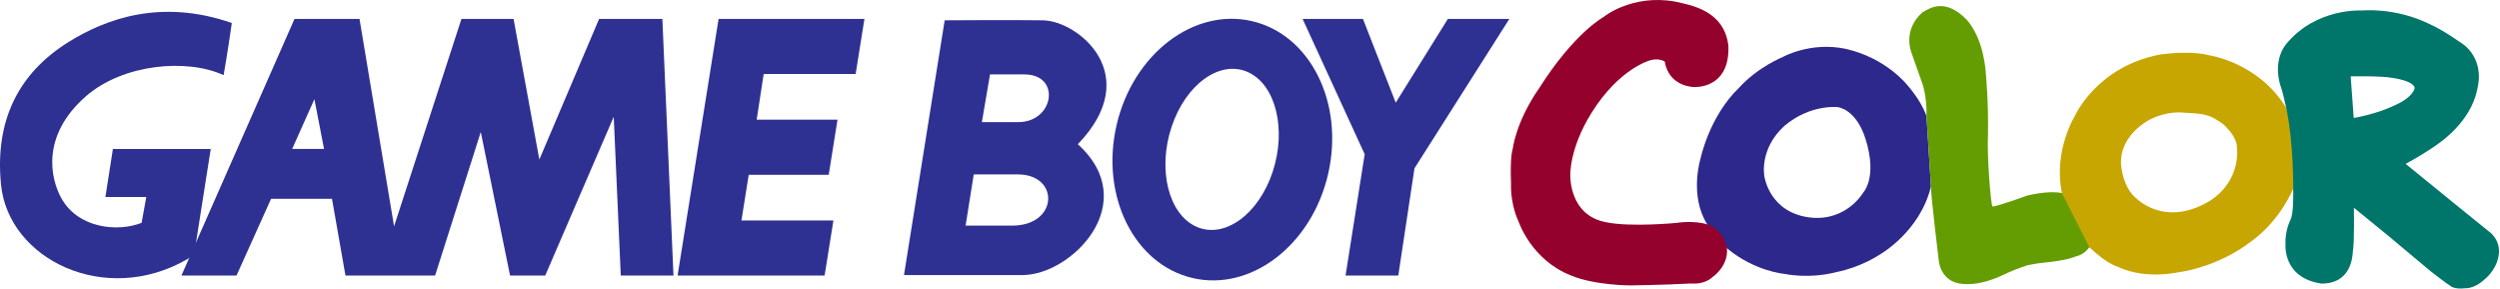
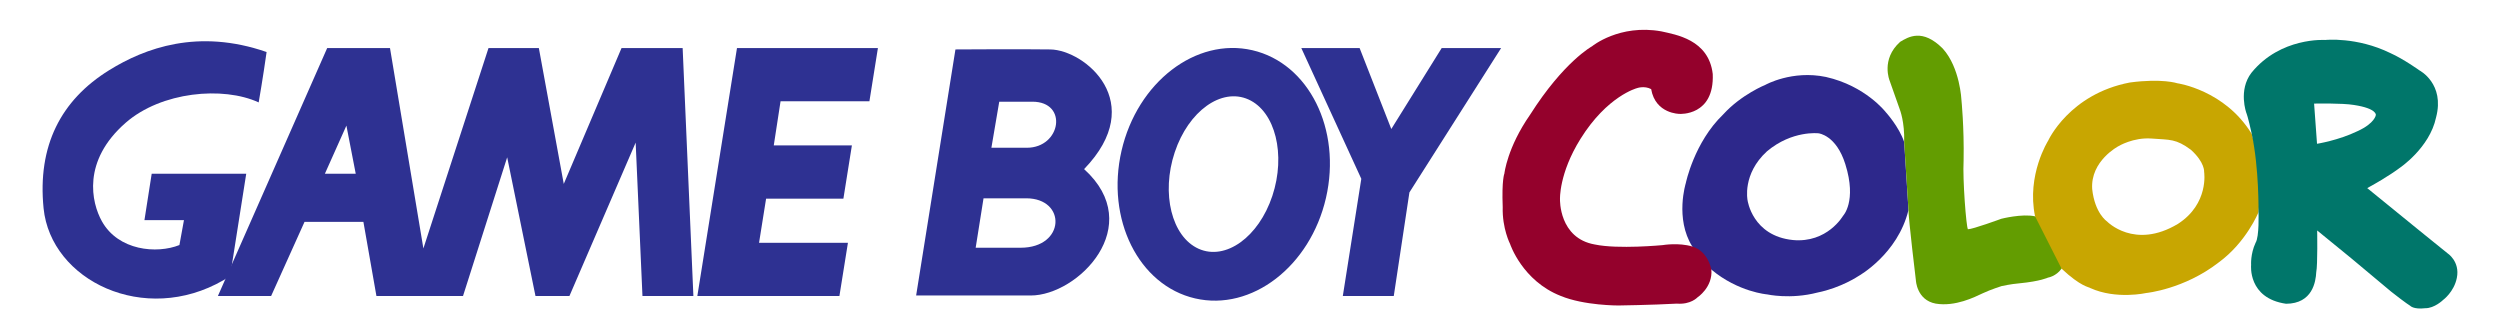
- <svg xmlns="http://www.w3.org/2000/svg" version="1.1" id="Ebene_2" x="0px" y="0px" width="566.93px" height="65.438px" viewBox="0 0 566.93 65.438" enable-background="new 0 0 566.93 65.438" xml:space="preserve">
-   <path id="path5256" fill="#2D288B" d="M437.047,26.359c-1.192-3.612-4.341-7.049-4.341-7.049s-4.731-6.146-14.024-8.242  c-7.956-1.664-14.208,1.845-14.208,1.845s-5.677,2.275-9.943,6.978c-6.796,6.542-8.749,16.088-8.749,16.088  s-2.604,8.314,1.521,14.896l4.482,5.422c6.326,5.279,13.087,5.819,13.087,5.819s5.46,1.229,11.824-0.434  c5.563-1.122,9.614-3.869,9.614-3.869s9.222-5.097,11.749-15.509L437.047,26.359z M422.69,43.676c0,0-3.686,6.437-11.782,5.675  c-9.51-0.975-10.628-9.325-10.628-9.325s-1.305-6.146,4.553-11.498c5.931-4.987,12.113-4.229,12.113-4.229s4.154,0.397,6.292,7.268  C425.982,40.314,422.69,43.676,422.69,43.676" />
-   <path id="path5262" fill="#639D01" d="M467.773,43.787c-3.044-0.672-7.917,0.575-7.917,0.575s-6.796,2.493-7.845,2.458  c-0.396-0.577-1.263-11.677-1.012-16.123c0.146-7.846-0.509-14.243-0.509-14.243s-0.323-7.558-4.373-12.039  c-4.771-4.811-8.101-2.747-10.016-1.593c-4.591,4.122-2.457,9.146-2.457,9.146l2.389,6.762c0,0,1.155,2.894,1.012,7.628  l1.012,15.944c0,2.133,1.737,16.484,1.737,16.484s0.176,4.665,4.661,5.496c4.593,0.759,9.109-1.52,11.025-2.423  c1.917-0.901,4.447-1.697,4.447-1.697s2.098-0.471,4.194-0.65c4.916-0.472,6.688-1.338,6.688-1.338s1.901-0.286,3.184-2.099  C475.271,54.265,476.819,45.773,467.773,43.787" />
-   <path id="path5264" fill="#94012C" d="M387.3,50.872c-3.229-0.969-6.938-0.327-6.938-0.327s-10.485,1.011-15.945-0.146  c-8.457-1.48-8.174-10.592-8.174-10.592s-0.283-6.039,4.813-14.208c6.289-10.088,13.23-11.895,13.23-11.895s1.733-0.649,3.36,0.217  c1.013,5.854,6.688,5.818,6.688,5.818s8.171,0.545,7.771-9.359c-0.938-8.138-8.782-9.257-12.074-10.018  c-9.864-1.771-16.269,3.508-16.269,3.508s-6.614,3.578-14.531,16.051c-5.391,7.735-6.04,13.811-6.04,13.811  s-0.649,1.446-0.396,7.883c-0.145,5.023,1.737,8.676,1.737,8.676s2.854,8.645,11.891,12.187c5.497,2.276,13.525,2.241,13.525,2.241  s7.771-0.108,13.733-0.435c3.255,0.252,4.812-1.447,4.812-1.447s3.648-2.385,3.289-6.543  C391.782,56.294,391.074,51.999,387.3,50.872" />
-   <path id="path5266" fill="#2E3192" d="M152.788,62.488h-11.956l-1.598-36.012l-15.545,36.012h-7.975l-6.642-32.557L98.705,62.488  H78.374l-3.057-17.403H61.495l-7.84,17.403H41.16l25.652-58.2h14.749L89.4,51.328l15.285-47.041h11.823l5.848,31.893l13.56-31.893  h14.351L152.788,62.488z M73.515,33.781l-2.189-11.29l-5.049,11.29H73.515" />
-   <path id="path5268" fill="#2E3192" d="M187.072,62.488l1.998-12.488h-20.866l1.654-10.365h18.148L190,27.14h-18.341l1.594-10.366  h20.861l1.995-12.486h-33.087l-9.305,58.2H187.072" />
-   <path id="path5270" fill="#2E3192" d="M342.419,4.287h-13.954l-11.827,19l-7.438-19h-13.688l14.084,30.692l-4.339,27.508h11.963  l3.671-24.315L342.419,4.287" />
-   <path id="path5272" fill="#2E3192" d="M253.306,28.382c3.714-16.093,17.469-26.654,30.717-23.591  c13.256,3.063,20.989,18.586,17.278,34.679c-3.714,16.089-17.467,26.652-30.721,23.589  C257.327,59.996,249.595,44.469,253.306,28.382z M271.405,51.405c6.327,2.83,14.078-2.721,17.302-12.398  c3.223-9.685,0.714-19.828-5.614-22.659c-6.328-2.832-14.069,2.722-17.298,12.404C262.568,38.435,265.082,48.573,271.405,51.405" />
-   <path id="path5276" fill="#2E3192" d="M224.595,16.877c0,0,0.265,0,7.786,0c8.439,0,6.727,10.812-1.316,10.812  c-6.596,0-8.313,0-8.313,0L224.595,16.877z M220.906,39.556c0,0,2.505,0,10.021,0c9.499,0,9.233,11.605-1.317,11.605  c-6.59,0-10.55,0-10.55,0L220.906,39.556L220.906,39.556z M214.311,4.607l-9.229,57.767c0,0,19.122,0,26.903,0  c11.076,0,27.276-16.326,12.531-29.672c15.162-15.692,0.126-27.955-7.916-28.095c-6.461-0.104-22.416,0-22.416,0H214.311" />
-   <path id="path5274" fill="#2E3192" d="M15.648,9.468C4.252,16.521-1.228,27.271,0.231,41.89C1.928,58.847,23.887,69.53,42.49,58.769  c1.629-0.94,0.992-0.792,1.595-1.331l3.723-23.656H25.614l-1.702,10.897h9.276l-1.065,5.85c-5.314,2.125-14.352,1.327-18.204-5.582  c-2.44-4.376-4.703-14.142,5.583-23.124c8.369-7.309,22.856-8.633,31.23-4.78c0,0,1.062-6.111,1.857-11.829  C36.511-0.366,24.018,4.287,15.648,9.468" />
-   <path id="path5258" fill="#C8A601" d="M518.642,24.443c-6.325-10.339-17.46-11.894-17.46-11.894s-3.543-1.194-11.133-0.183  c-14.246,2.713-19.2,13.667-19.2,13.667s-5.099,8.024-3.074,17.75l6.224,12.292c4.59,4.302,6.469,4.302,6.757,4.558  c6.076,2.747,13.125,1.156,13.125,1.156s8.895-0.867,17.029-7.194c6.506-4.771,9.326-11.786,9.326-11.786l0.863-9.41L518.642,24.443  L518.642,24.443z M501.326,45.556c-10.231,6.146-16.668-0.579-16.668-0.579s-2.855-1.88-3.47-7.593  c-0.438-6.615,6.146-10.05,6.146-10.05s3.471-2.134,7.81-1.808c4.339,0.324,5.708,0.035,9.219,2.64  c3.324,3.002,3.107,5.206,3.107,5.206S508.665,40.821,501.326,45.556" />
-   <path id="path5260" fill="#00766A" d="M520.234,42.809c0,0,0.218,5.783-0.688,7.194c-1.229,2.639-1.047,5.206-1.047,5.206  s-0.835,7.809,8.209,9.107c6.214-0.035,6.971-5.206,7.081-7.411c0.36-1.732,0.217-9.798,0.217-9.798l8.063,6.581  c0,0,5.856,4.917,9.295,7.772c3.581,2.818,4.479,3.325,4.479,3.325s0.763,0.901,3.506,0.577c2.211,0.038,4.234-1.952,4.234-1.952  s2.563-1.875,3.214-5.167c0.795-3.905-2.24-5.821-2.24-5.821s-11.205-9.039-18.798-15.258c5.097-2.783,7.556-4.699,7.556-4.699  s7.088-4.698,8.604-11.896c2.099-7.918-3.867-11.024-3.867-11.024s-3.726-2.676-6.87-4.087c-7.92-3.868-15.293-3.073-15.293-3.073  s-10.483-0.722-17.316,7.703c-3.144,4.083-1.19,9.436-1.19,9.436s0.388,0.857,1.263,4.916  C520.399,32.607,520.234,42.809,520.234,42.809L520.234,42.809z M533.972,26.756l-0.688-9.435c0,0,6.614-0.146,9.363,0.324  c5.426,0.831,5.134,2.352,5.134,2.352s-0.181,1.915-4.303,3.796C538.998,25.963,533.972,26.756,533.972,26.756" />
+ <svg xmlns="http://www.w3.org/2000/svg" version="1.1" id="Ebene_2" x="0px" y="0px" width="586.93" height="74.438" viewBox="0 0 586.93 74.438" enable-background="new 0 0 566.93 65.438" xml:space="preserve">
+   <defs id="defs10995" />
+   <path id="path5256" d="m 447.047,33.359 c -1.192,-3.612 -4.341,-7.049 -4.341,-7.049 0,0 -4.731,-6.146 -14.024,-8.242 -7.956,-1.664 -14.208,1.845 -14.208,1.845 0,0 -5.677,2.275 -9.943,6.978 -6.796,6.542 -8.749,16.088 -8.749,16.088 0,0 -2.604,8.314 1.521,14.896 l 4.482,5.422 c 6.326,5.279 13.087,5.819 13.087,5.819 0,0 5.46,1.229 11.824,-0.434 5.563,-1.122 9.614,-3.869 9.614,-3.869 0,0 9.222,-5.097 11.749,-15.509 z m -14.357,17.317 c 0,0 -3.686,6.437 -11.782,5.675 -9.51,-0.975 -10.628,-9.325 -10.628,-9.325 0,0 -1.305,-6.146 4.553,-11.498 5.931,-4.987 12.113,-4.229 12.113,-4.229 0,0 4.154,0.397 6.292,7.268 2.744,8.747 -0.548,12.109 -0.548,12.109" style="fill:#2d288b" />
+   <path id="path5262" d="m 477.773,50.787 c -3.044,-0.672 -7.917,0.575 -7.917,0.575 0,0 -6.796,2.493 -7.845,2.458 -0.396,-0.577 -1.263,-11.677 -1.012,-16.123 0.146,-7.846 -0.509,-14.243 -0.509,-14.243 0,0 -0.323,-7.558 -4.373,-12.039 -4.771,-4.811 -8.101,-2.747 -10.016,-1.593 -4.591,4.122 -2.457,9.146 -2.457,9.146 l 2.389,6.762 c 0,0 1.155,2.894 1.012,7.628 l 1.012,15.944 c 0,2.133 1.737,16.484 1.737,16.484 0,0 0.176,4.665 4.661,5.496 4.593,0.759 9.109,-1.52 11.025,-2.423 1.917,-0.901 4.447,-1.697 4.447,-1.697 0,0 2.098,-0.471 4.194,-0.65 4.916,-0.472 6.688,-1.338 6.688,-1.338 0,0 1.901,-0.286 3.184,-2.099 1.278,-1.81 2.826,-10.302 -6.22,-12.288" style="fill:#639d01" />
+   <path id="path5264" d="m 397.3,57.872 c -3.229,-0.969 -6.938,-0.327 -6.938,-0.327 0,0 -10.485,1.011 -15.945,-0.146 -8.457,-1.48 -8.174,-10.592 -8.174,-10.592 0,0 -0.283,-6.039 4.813,-14.208 6.289,-10.088 13.23,-11.895 13.23,-11.895 0,0 1.733,-0.649 3.36,0.217 1.013,5.854 6.688,5.818 6.688,5.818 0,0 8.171,0.545 7.771,-9.359 -0.938,-8.138 -8.782,-9.257 -12.074,-10.018 -9.864,-1.771 -16.269,3.508 -16.269,3.508 0,0 -6.614,3.578 -14.531,16.051 -5.391,7.735 -6.04,13.811 -6.04,13.811 0,0 -0.649,1.446 -0.396,7.883 -0.145,5.023 1.737,8.676 1.737,8.676 0,0 2.854,8.645 11.891,12.187 5.497,2.276 13.525,2.241 13.525,2.241 0,0 7.771,-0.108 13.733,-0.435 3.255,0.252 4.812,-1.447 4.812,-1.447 0,0 3.648,-2.385 3.289,-6.543 0,0 -0.708,-4.295 -4.482,-5.422" style="fill:#94012c" />
+   <path id="path5266" d="m 162.788,69.488 h -11.956 l -1.598,-36.012 -15.545,36.012 h -7.975 l -6.642,-32.557 -10.367,32.557 H 88.374 l -3.057,-17.403 H 71.495 l -7.84,17.403 H 51.16 L 76.812,11.288 H 91.561 L 99.4,58.328 114.685,11.287 h 11.823 l 5.848,31.893 13.56,-31.893 h 14.351 z m -79.273,-28.707 -2.189,-11.29 -5.049,11.29 h 7.238" style="fill:#2e3192" />
+   <path id="path5268" d="m 197.072,69.488 1.998,-12.488 h -20.866 l 1.654,-10.365 h 18.148 l 1.994,-12.495 h -18.341 l 1.594,-10.366 h 20.861 l 1.995,-12.486 h -33.087 l -9.305,58.2 h 33.355" style="fill:#2e3192" />
+   <path id="path5270" d="M 352.419,11.287 H 338.465 L 326.638,30.287 319.2,11.287 h -13.688 l 14.084,30.692 -4.339,27.508 h 11.963 l 3.671,-24.315 21.528,-33.885" style="fill:#2e3192" />
+   <path id="path5272" d="m 263.306,35.382 c 3.714,-16.093 17.469,-26.654 30.717,-23.591 13.256,3.063 20.989,18.586 17.278,34.679 -3.714,16.089 -17.467,26.652 -30.721,23.589 -13.253,-3.063 -20.985,-18.59 -17.274,-34.677 z m 18.099,23.023 c 6.327,2.83 14.078,-2.721 17.302,-12.398 3.223,-9.685 0.714,-19.828 -5.614,-22.659 -6.328,-2.832 -14.069,2.722 -17.298,12.404 -3.227,9.683 -0.713,19.821 5.61,22.653" style="fill:#2e3192" />
+   <path id="path5276" d="m 234.595,23.877 c 0,0 0.265,0 7.786,0 8.439,0 6.727,10.812 -1.316,10.812 -6.596,0 -8.313,0 -8.313,0 z m -3.689,22.679 c 0,0 2.505,0 10.021,0 9.499,0 9.233,11.605 -1.317,11.605 -6.59,0 -10.55,0 -10.55,0 z m -6.595,-34.949 -9.229,57.767 c 0,0 19.122,0 26.903,0 11.076,0 27.276,-16.326 12.531,-29.672 15.162,-15.692 0.126,-27.955 -7.916,-28.095 -6.461,-0.104 -22.416,0 -22.416,0 h 0.127" style="fill:#2e3192" />
+   <path id="path5274" d="M 25.648,16.468 C 14.252,23.521 8.772,34.271 10.231,48.89 c 1.697,16.957 23.656,27.64 42.259,16.879 1.629,-0.94 0.992,-0.792 1.595,-1.331 l 3.723,-23.656 H 35.614 l -1.702,10.897 h 9.276 l -1.065,5.85 c -5.314,2.125 -14.352,1.327 -18.204,-5.582 -2.44,-4.376 -4.703,-14.142 5.583,-23.124 8.369,-7.309 22.856,-8.633 31.23,-4.78 0,0 1.062,-6.111 1.857,-11.829 C 46.511,6.634 34.018,11.287 25.648,16.468" style="fill:#2e3192" />
+   <path id="path5258" d="m 528.642,31.443 c -6.325,-10.339 -17.46,-11.894 -17.46,-11.894 0,0 -3.543,-1.194 -11.133,-0.183 -14.246,2.713 -19.2,13.667 -19.2,13.667 0,0 -5.099,8.024 -3.074,17.75 l 6.224,12.292 c 4.59,4.302 6.469,4.302 6.757,4.558 6.076,2.747 13.125,1.156 13.125,1.156 0,0 8.895,-0.867 17.029,-7.194 6.506,-4.771 9.326,-11.786 9.326,-11.786 l 0.863,-9.41 z m -17.316,21.113 c -10.231,6.146 -16.668,-0.579 -16.668,-0.579 0,0 -2.855,-1.88 -3.47,-7.593 -0.438,-6.615 6.146,-10.05 6.146,-10.05 0,0 3.471,-2.134 7.81,-1.808 4.339,0.324 5.708,0.035 9.219,2.64 3.324,3.002 3.107,5.206 3.107,5.206 0,0 1.195,7.449 -6.144,12.184" style="fill:#c8a601" />
+   <path id="path5260" d="m 530.234,49.809 c 0,0 0.218,5.783 -0.688,7.194 -1.229,2.639 -1.047,5.206 -1.047,5.206 0,0 -0.835,7.809 8.209,9.107 6.214,-0.035 6.971,-5.206 7.081,-7.411 0.36,-1.732 0.217,-9.798 0.217,-9.798 l 8.063,6.581 c 0,0 5.856,4.917 9.295,7.772 3.581,2.818 4.479,3.325 4.479,3.325 0,0 0.763,0.901 3.506,0.577 2.211,0.038 4.234,-1.952 4.234,-1.952 0,0 2.563,-1.875 3.214,-5.167 0.795,-3.905 -2.24,-5.821 -2.24,-5.821 0,0 -11.205,-9.039 -18.798,-15.258 5.097,-2.783 7.556,-4.699 7.556,-4.699 0,0 7.088,-4.698 8.604,-11.896 2.099,-7.918 -3.867,-11.024 -3.867,-11.024 0,0 -3.726,-2.676 -6.87,-4.087 -7.92,-3.868 -15.293,-3.073 -15.293,-3.073 0,0 -10.483,-0.722 -17.316,7.703 -3.144,4.083 -1.19,9.436 -1.19,9.436 0,0 0.388,0.857 1.263,4.916 1.753,8.167 1.588,18.369 1.588,18.369 z m 13.738,-16.053 -0.688,-9.435 c 0,0 6.614,-0.146 9.363,0.324 5.426,0.831 5.134,2.352 5.134,2.352 0,0 -0.181,1.915 -4.303,3.796 -4.48,2.17 -9.506,2.963 -9.506,2.963" style="fill:#00766a" />
</svg>
